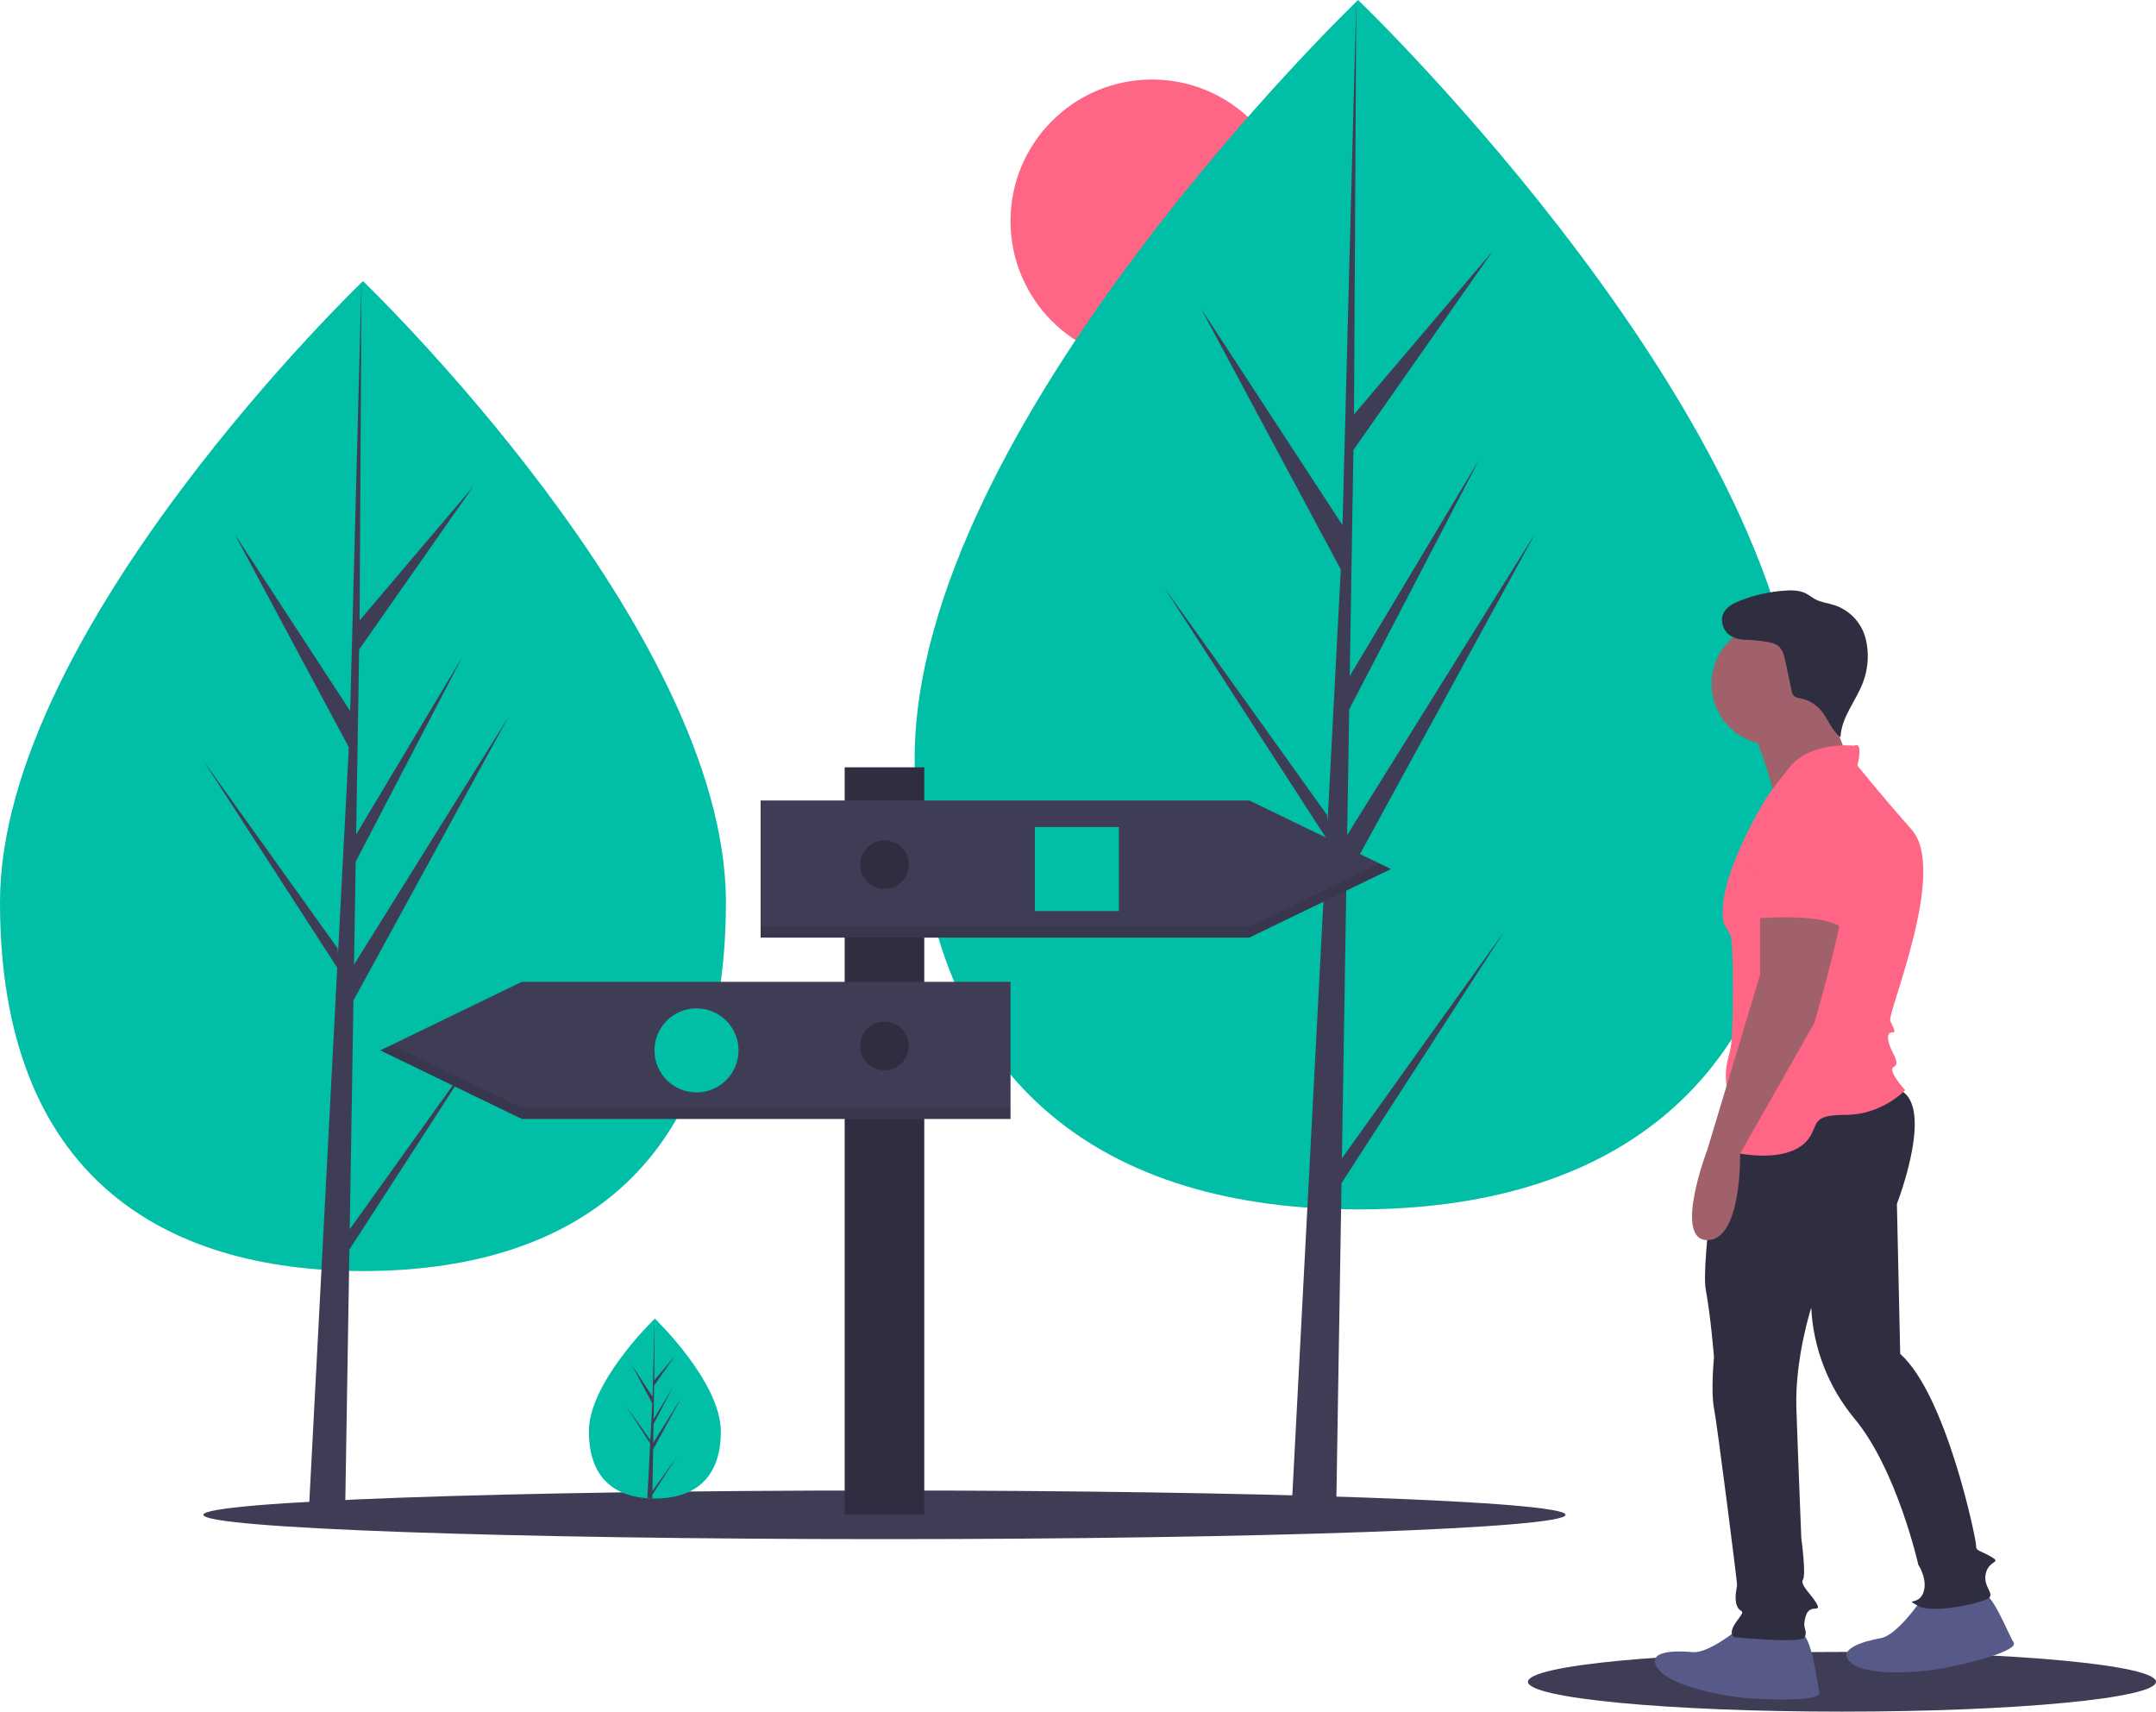
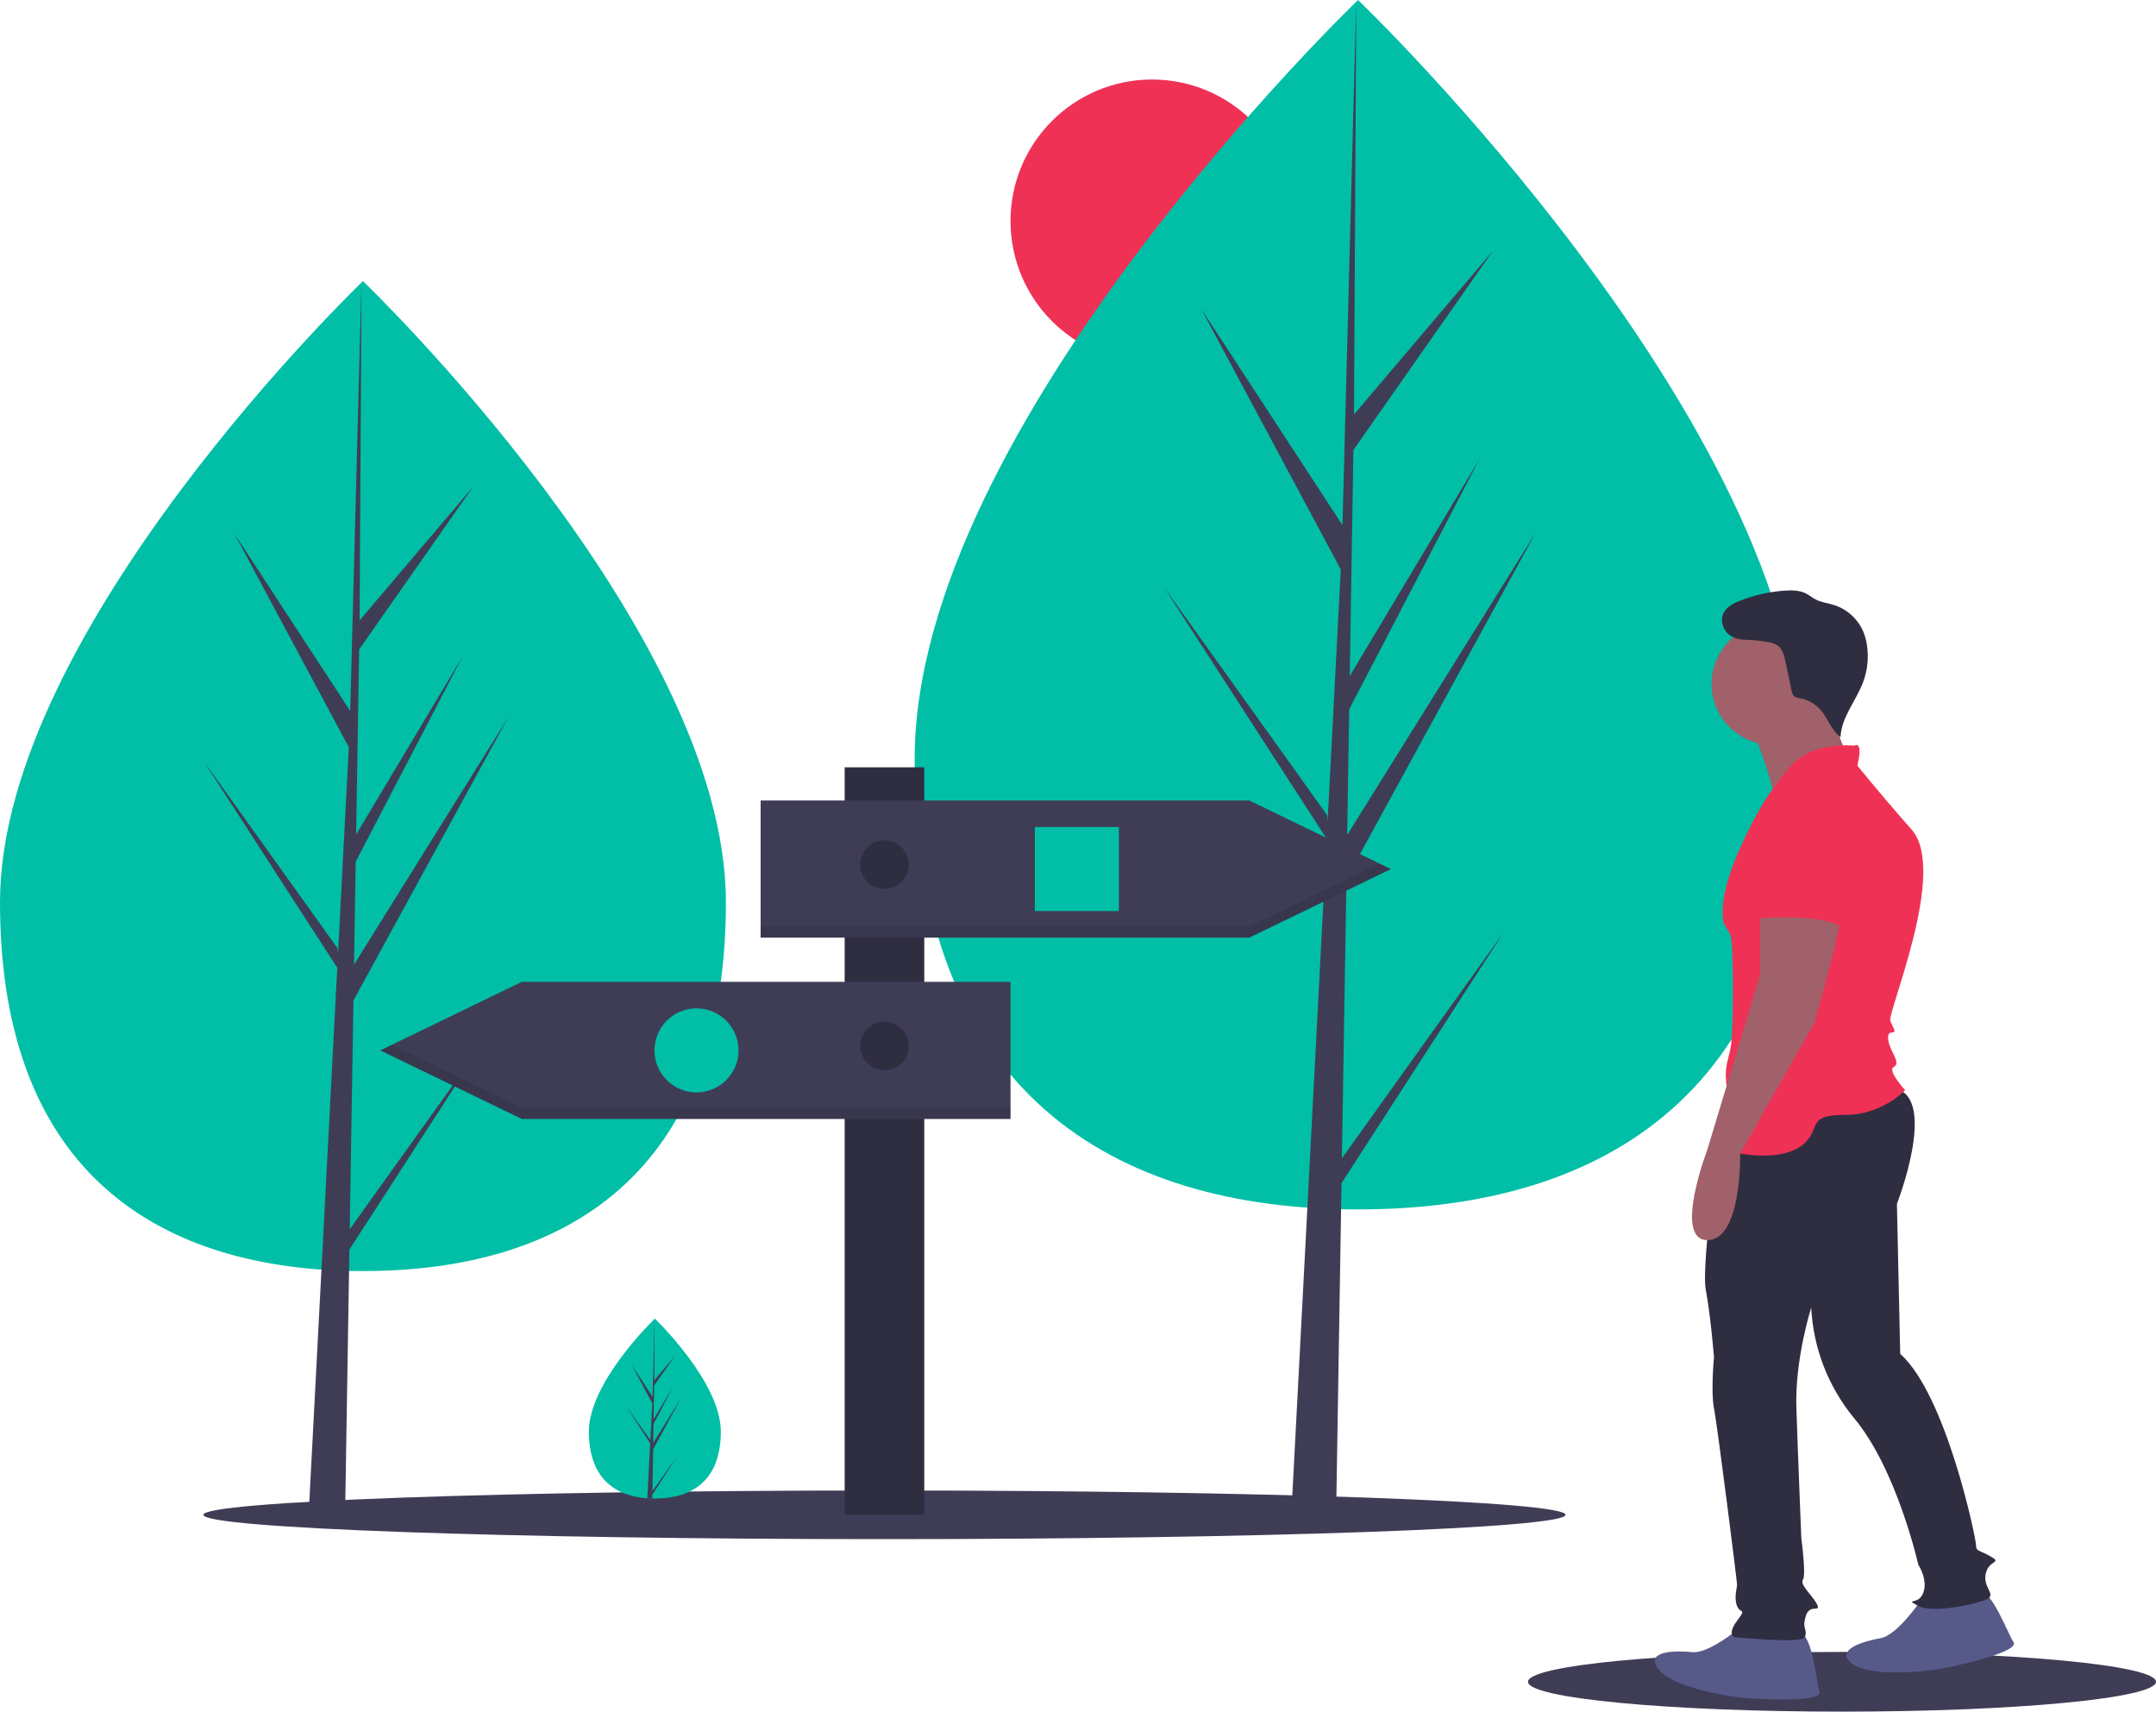
<svg xmlns="http://www.w3.org/2000/svg" id="ee68b97f-fc10-400d-a2ff-be2b67d80654" data-name="Layer 1" width="974.967" height="773.958" viewBox="0 0 974.967 773.958">
-   <circle cx="520.967" cy="99.958" r="64" fill="#ff6584" />
+   <circle cx="520.967" cy="99.958" r="64" fill="#f03156" />
  <path d="M440.78,470.993c0,123.61-73.484,166.77-164.132,166.77s-164.132-43.16-164.132-166.77S276.648,190.131,276.648,190.131,440.78,347.383,440.78,470.993Z" transform="translate(-112.5165 -63.02104)" fill="#00bfa6" />
  <polygon points="158.153 555.833 159.833 452.383 229.79 324.4 160.097 436.154 160.852 389.639 209.067 297.044 161.052 377.329 161.052 377.329 162.412 293.669 214.04 219.952 162.625 280.514 163.474 127.11 158.138 330.188 158.576 321.811 106.085 241.464 157.735 337.893 152.844 431.327 152.698 428.847 92.185 344.294 152.515 437.608 151.903 449.293 151.794 449.469 151.844 450.428 139.435 687.478 156.014 687.478 158.003 565.037 218.185 471.952 158.153 555.833" fill="#3f3d56" />
  <path d="M927.164,406.143c0,151.011-89.774,203.739-200.516,203.739S526.132,557.154,526.132,406.143,726.648,63.021,726.648,63.021,927.164,255.131,927.164,406.143Z" transform="translate(-112.5165 -63.02104)" fill="#00bfa6" />
  <polygon points="606.827 523.761 608.88 397.378 694.345 241.024 609.202 377.552 610.126 320.725 669.028 207.605 610.37 305.687 610.37 305.687 612.03 203.481 675.104 113.423 612.291 187.409 613.329 0 606.809 248.096 607.345 237.861 543.218 139.704 606.317 257.508 600.341 371.654 600.164 368.625 526.236 265.329 599.94 379.328 599.192 393.603 599.059 393.818 599.12 394.99 583.96 684.589 604.214 684.589 606.645 535.005 680.167 421.285 606.827 523.761" fill="#3f3d56" />
  <ellipse cx="399.967" cy="684.958" rx="308" ry="11" fill="#3f3d56" />
  <ellipse cx="832.967" cy="760.458" rx="142" ry="13.5" fill="#3f3d56" />
  <rect x="381.967" y="346.958" width="36" height="338" fill="#2f2e41" />
  <polygon points="564.967 423.958 343.967 423.958 343.967 361.958 564.967 361.958 628.967 392.958 564.967 423.958" fill="#3f3d56" />
  <polygon points="564.967 418.958 343.967 418.958 343.967 423.958 564.967 423.958 628.967 392.958 623.806 390.458 564.967 418.958" opacity="0.1" />
  <polygon points="235.967 505.958 456.967 505.958 456.967 443.958 235.967 443.958 171.967 474.958 235.967 505.958" fill="#3f3d56" />
  <polygon points="177.128 472.458 171.967 474.958 235.967 505.958 456.967 505.958 456.967 500.958 235.967 500.958 177.128 472.458" opacity="0.1" />
  <rect x="467.967" y="373.958" width="38" height="38" fill="#00bfa6" />
  <circle cx="314.967" cy="474.958" r="19" fill="#00bfa6" />
  <circle cx="399.967" cy="390.958" r="11" fill="#2f2e41" />
  <circle cx="399.967" cy="472.958" r="11" fill="#2f2e41" />
  <path d="M438.483,710.315c0,22.469-13.356,30.314-29.834,30.314q-.573,0-1.143-.013c-.763-.016-1.52-.053-2.267-.104-14.871-1.052-26.424-9.301-26.424-30.197,0-21.625,27.634-48.912,29.71-50.932l.004-.004c.08-.078.12-.116.12-.116S438.483,687.847,438.483,710.315Z" transform="translate(-112.5165 -63.02104)" fill="#00bfa6" />
  <path d="M407.563,737.192l10.912-15.247-10.939,16.921-.029,1.75c-.763-.016-1.52-.053-2.267-.104l1.176-22.479-.009-.174.02-.033.111-2.123L395.571,698.74,406.572,714.11l.025.451.889-16.985-9.388-17.528,9.503,14.547.925-35.212.004-.12v.116l-.154,27.767,9.347-11.008L408.337,689.539l-.247,15.207,8.727-14.594-8.763,16.832-.138,8.454,12.669-20.313-12.717,23.263Z" transform="translate(-112.5165 -63.02104)" fill="#3f3d56" />
  <path d="M899.524,798.893s-14.159,11.923-21.611,11.178-21.611-.745-15.649,7.452,30.554,12.669,40.987,13.414,33.535,1.49,32.044-2.981S932.313,802.619,926.351,801.129,899.524,798.893,899.524,798.893Z" transform="translate(-112.5165 -63.02104)" fill="#575a89" />
  <path d="M980.789,787.186s-10.434,15.29-17.812,16.575-21.016,5.09-13.071,11.384,32.834,3.991,43.084,1.905,32.701-7.577,30.064-11.483-9.681-23.604-15.824-23.437S980.789,787.186,980.789,787.186Z" transform="translate(-112.5165 -63.02104)" fill="#575a89" />
  <path d="M891.229,568.517s-9.591,65.684-7.355,77.607,3.726,30.554,3.726,30.554-1.49,15.649,0,23.102,10.433,78.247,10.433,79.738-1.49,5.962,0,9.688,4.471.745,0,6.707-1.49,7.452-.745,7.452,29.809,2.981,31.299,0-.745-3.726,0-7.452,1.49-4.471,2.981-5.216,4.471.745,2.236-2.981-7.452-8.197-5.962-10.433-.745-18.63-.745-18.63-1.49-36.515-2.236-58.872,6.707-45.458,6.707-45.458a85.264,85.264,0,0,0,19.376,49.929c19.376,23.102,29.063,66.324,29.063,66.324s4.471,6.707,2.236,12.669-8.943,2.236-2.236,5.962,29.809-1.49,32.044-3.726-2.981-5.216-1.49-11.178,7.452-4.471,2.236-7.452-6.707-2.236-6.707-5.216-13.414-67.814-34.28-86.445l-1.49-67.814s18.63-47.694-.745-52.165S891.229,568.517,891.229,568.517Z" transform="translate(-112.5165 -63.02104)" fill="#2f2e41" />
  <path d="M904.74,392.006s12.669,31.299,9.688,35.77,36.515-14.904,36.515-14.904-12.669-31.299-12.669-35.025S904.74,392.006,904.74,392.006Z" transform="translate(-112.5165 -63.02104)" fill="#a0616a" />
  <circle cx="801.539" cy="309.237" r="27.573" fill="#a0616a" />
-   <path d="M950.943,400.204s-19.376-2.236-29.063,9.688-11.178,14.904-11.178,14.904-23.102,37.261-18.63,55.891a53.906,53.906,0,0,1,2.981,5.216c1.49,2.981,1.49,44.713,0,51.42s-2.981,8.943-1.49,18.63-11.923,25.337,3.726,28.318,27.573.745,32.789-5.962.745-11.178,17.14-11.178,26.828-11.178,26.828-11.178-8.197-8.943-5.216-10.433,0-5.216-1.49-8.943-1.49-6.707.745-6.707.745-1.49-.745-5.216,26.082-67.814,9.688-86.445-24.592-29.063-24.592-29.063S955.415,397.968,950.943,400.204Z" transform="translate(-112.5165 -63.02104)" fill="#ff6584" />
+   <path d="M950.943,400.204s-19.376-2.236-29.063,9.688-11.178,14.904-11.178,14.904-23.102,37.261-18.63,55.891a53.906,53.906,0,0,1,2.981,5.216c1.49,2.981,1.49,44.713,0,51.42s-2.981,8.943-1.49,18.63-11.923,25.337,3.726,28.318,27.573.745,32.789-5.962.745-11.178,17.14-11.178,26.828-11.178,26.828-11.178-8.197-8.943-5.216-10.433,0-5.216-1.49-8.943-1.49-6.707.745-6.707.745-1.49-.745-5.216,26.082-67.814,9.688-86.445-24.592-29.063-24.592-29.063S955.415,397.968,950.943,400.204Z" transform="translate(-112.5165 -63.02104)" fill="#f03156" />
  <path d="M908.466,470.999v32.789L884.619,582.781s-15.649,40.987,0,40.987,14.811-39.12,14.811-39.12l33.628-59.248s13.414-46.948,11.923-50.675S908.466,470.999,908.466,470.999Z" transform="translate(-112.5165 -63.02104)" fill="#a0616a" />
-   <path d="M921.135,422.56s-22.356,8.943-16.395,32.789,0,23.102,0,23.102,30.554-2.981,40.242,3.726l2.236-8.943S956.16,421.815,921.135,422.56Z" transform="translate(-112.5165 -63.02104)" fill="#ff6584" />
+   <path d="M921.135,422.56s-22.356,8.943-16.395,32.789,0,23.102,0,23.102,30.554-2.981,40.242,3.726l2.236-8.943S956.16,421.815,921.135,422.56Z" transform="translate(-112.5165 -63.02104)" fill="#f03156" />
  <path d="M904.64,351.559a11.001,11.001,0,0,1-10.334-1.608c-2.809-2.314-4-6.585-2.348-9.828,1.427-2.8,4.479-4.337,7.406-5.482a68.83,68.83,0,0,1,20.171-4.555c3.297-.234,6.759-.197,9.701,1.309,1.456.745,2.72,1.821,4.162,2.592,2.651,1.419,5.735,1.735,8.6,2.648A21.526,21.526,0,0,1,955.152,348.728a25.939,25.939,0,0,1,1.62,6.003,33.435,33.435,0,0,1-1.739,16.738c-3.177,8.458-9.839,15.852-10.215,24.879-4.078-2.959-5.59-8.299-8.858-12.133a16.503,16.503,0,0,0-9.419-5.463,5.246,5.246,0,0,1-2.808-1.024,4.52,4.52,0,0,1-1.025-2.392l-2.79-13.174c-.568-2.681-1.285-5.604-3.489-7.234a10.558,10.558,0,0,0-4.548-1.602,71.339,71.339,0,0,0-11.65-1.062" transform="translate(-112.5165 -63.02104)" fill="#2f2e41" />
</svg>
